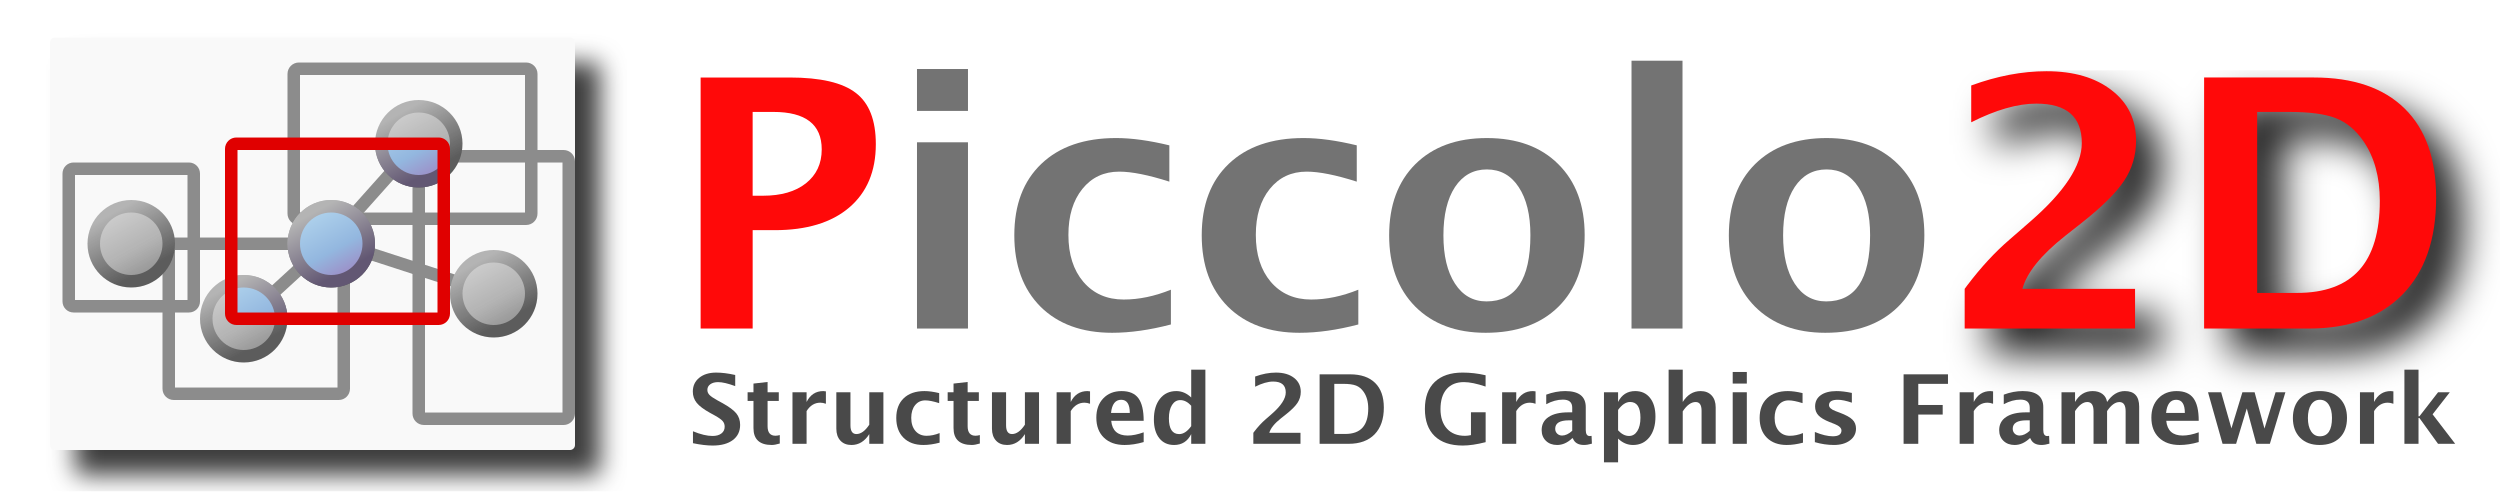
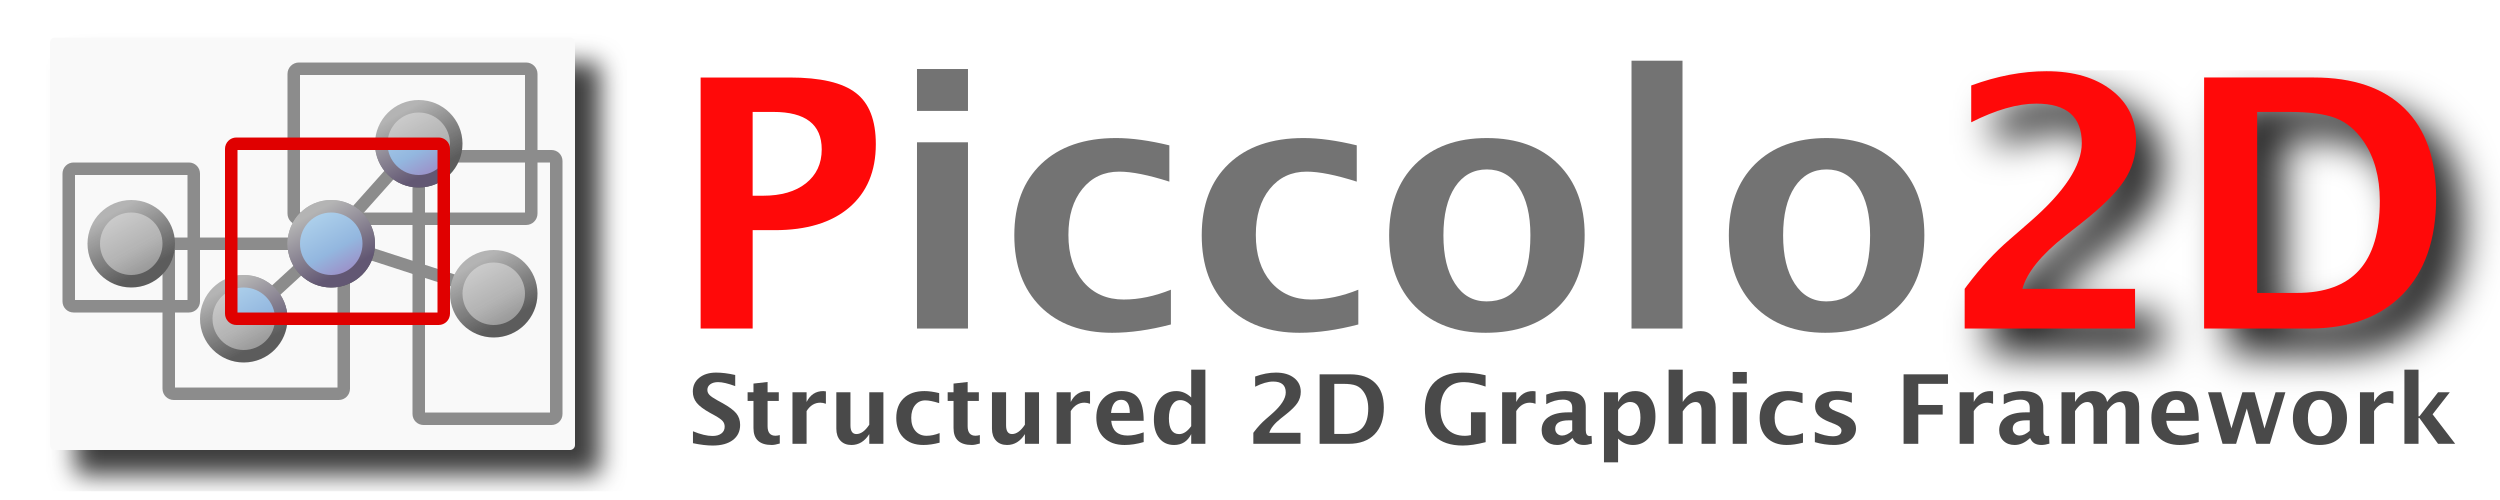
<svg xmlns="http://www.w3.org/2000/svg" xmlns:xlink="http://www.w3.org/1999/xlink" enable-background="new" style="enable-background:new" version="1.1" id="svg2" viewBox="0 0 200 40" height="40" width="200">
  <defs id="defs4">
    <g style="display:inline;enable-background:new" id="g1">
      <use xlink:href="#c1" id="use5785" x="0" y="0" width="100%" height="100%" />
      <use transform="translate(-16,1.1920929e-7)" height="100%" width="100%" y="0" x="0" id="use5787" xlink:href="#c1" />
      <use transform="translate(-7,6.000002)" xlink:href="#c1" id="use5789" x="0" y="0" width="100%" height="100%" />
      <use transform="translate(13,4.000002)" height="100%" width="100%" y="0" x="0" id="use5791" xlink:href="#c1" />
      <use transform="translate(7,-7.999998)" xlink:href="#c1" id="use5793" x="0" y="0" width="100%" height="100%" />
    </g>
    <circle r="3" style="display:inline;opacity:1;fill:url(#linearGradient4994);fill-opacity:1;stroke:url(#linearGradient4996);stroke-width:1;stroke-linecap:round;stroke-linejoin:round;stroke-miterlimit:4;stroke-dasharray:none;stroke-opacity:1;enable-background:new" id="c1" cx="26.5" cy="19.5" />
    <linearGradient id="linearGradient5889">
      <stop style="stop-color:#afd2ec;stop-opacity:1;" offset="0" id="stop5891" />
      <stop id="stop5893" offset="0.651" style="stop-color:#93b7df;stop-opacity:1;" />
      <stop style="stop-color:#9b95cb;stop-opacity:1;" offset="1" id="stop5895" />
    </linearGradient>
    <linearGradient id="linearGradient4316">
      <stop id="stop4318" offset="0" style="stop-color:#b4b4b4;stop-opacity:1;" />
      <stop id="stop4320" offset="1" style="stop-color:#625773;stop-opacity:1;" />
    </linearGradient>
    <filter id="filter3553" width="1.4" height="1.4" style="color-interpolation-filters:sRGB">
      <feFlood id="feFlood3555" result="flood" flood-color="rgb(0,0,0)" flood-opacity="0.9" />
      <feComposite id="feComposite3557" result="composite1" operator="in" in2="SourceGraphic" in="flood" />
      <feGaussianBlur id="feGaussianBlur3559" result="blur" stdDeviation="4" in="composite1" />
      <feOffset id="feOffset3561" result="offset" dy="5" dx="5" />
      <feComposite id="feComposite3563" result="composite2" operator="over" in2="offset" in="SourceGraphic" />
    </filter>
    <filter id="filter4528" style="color-interpolation-filters:sRGB">
      <feFlood id="feFlood4530" result="flood" flood-color="rgb(0,0,0)" flood-opacity="0.95" />
      <feComposite id="feComposite4532" result="composite1" operator="in" in2="SourceGraphic" in="flood" />
      <feGaussianBlur id="feGaussianBlur4534" result="blur" stdDeviation="1" in="composite1" />
      <feOffset id="feOffset4536" result="offset" dy="2" dx="2" />
      <feComposite id="feComposite4538" result="composite2" operator="over" in2="offset" in="SourceGraphic" />
    </filter>
    <filter id="sat0">
      <feColorMatrix id="feColorMatrix3474" values="0.0" type="saturate" in="SourceGraphic" />
    </filter>
    <linearGradient y2="52.317" x2="27.987" y1="40.841" x1="21.66" gradientTransform="matrix(0.3999999,0,0,0.4,16.21249,0.787497)" gradientUnits="userSpaceOnUse" id="linearGradient4994" xlink:href="#linearGradient5889" />
    <linearGradient y2="52.317" x2="27.987" y1="40.841" x1="21.66" gradientTransform="matrix(0.3999999,0,0,0.4,16.21249,0.787497)" gradientUnits="userSpaceOnUse" id="linearGradient4996" xlink:href="#linearGradient4316" />
    <clipPath id="clipPath6076" clipPathUnits="userSpaceOnUse">
      <rect style="display:inline;opacity:1;fill:none;fill-opacity:1;stroke:#d947eb;stroke-width:0.5;stroke-linecap:round;stroke-linejoin:round;stroke-miterlimit:4;stroke-dasharray:none;stroke-opacity:0.781;enable-background:new" id="rect6078" width="17" height="14" x="18.5" y="11.5" rx="0.41" />
    </clipPath>
  </defs>
-   <g transform="translate(0,-59.99994)" style="display:none" id="layer3">
-     <flowRoot style="font-style:normal;font-weight:normal;font-size:40px;line-height:125%;font-family:Sans;letter-spacing:0px;word-spacing:0px;fill:#000000;fill-opacity:1;stroke:none;stroke-width:1px;stroke-linecap:butt;stroke-linejoin:miter;stroke-opacity:1" id="flowRoot4438" xml:space="preserve">
-       <flowRegion id="flowRegion4440">
-         <rect y="7.101" x="130.519" height="61.421" width="362.383" id="rect4442" />
-       </flowRegion>
-       <flowPara id="flowPara4444" />
-     </flowRoot>
-     <flowRoot style="font-style:normal;font-weight:normal;font-size:40px;line-height:125%;font-family:Sans;letter-spacing:0px;word-spacing:0px;fill:#000000;fill-opacity:1;stroke:none;stroke-width:1px;stroke-linecap:butt;stroke-linejoin:miter;stroke-opacity:1" id="flowRoot4446" xml:space="preserve">
-       <flowRegion id="flowRegion4448">
-         <rect y="7.101" x="129.751" height="66.795" width="363.918" id="rect4450" />
-       </flowRegion>
-       <flowPara id="flowPara4452" />
-     </flowRoot>
-     <text transform="scale(1.008299,0.9917695)" id="text4454" y="87" x="53.008" style="font-style:normal;font-variant:normal;font-weight:600;font-stretch:normal;font-size:28.023px;line-height:125%;font-family:'Lucida Grande';-inkscape-font-specification:'Lucida Grande, Semi-Bold';text-align:start;letter-spacing:0px;word-spacing:0px;writing-mode:lr-tb;text-anchor:start;fill:#aaaaaa;fill-opacity:1;stroke:none;stroke-width:1px;stroke-linecap:butt;stroke-linejoin:miter;stroke-opacity:1" xml:space="preserve">
-       <tspan y="87" x="53.008" id="tspan4456">Piccolo2D</tspan>
-     </text>
-     <text transform="scale(1.00059,0.9994099)" id="text4458" y="95.561" x="55.595" style="font-style:normal;font-variant:normal;font-weight:600;font-stretch:normal;font-size:7.697px;line-height:125%;font-family:'Lucida Grande';-inkscape-font-specification:'Lucida Grande, Semi-Bold';text-align:start;letter-spacing:0px;word-spacing:0px;writing-mode:lr-tb;text-anchor:start;fill:#5e5e5e;fill-opacity:1;stroke:none;stroke-width:1px;stroke-linecap:butt;stroke-linejoin:miter;stroke-opacity:1" xml:space="preserve">
-       <tspan y="95.561" x="55.595" id="tspan4460">Structured 2D Graphics Framework</tspan>
-     </text>
-   </g>
  <g transform="translate(0,-59.99994)" id="g4208" style="display:inline">
    <path d="m 56.05,86.284 0,-20.084 7.111,0 q 3.721,0 5.306,1.235 1.599,1.221 1.599,4.098 0,3.257 -2.136,5.075 -2.122,1.805 -5.953,1.805 l -1.764,0 0,7.871 -4.162,0 z m 4.162,-10.626 0.827,0 q 2.177,0 3.431,-0.991 1.268,-1.004 1.268,-2.714 0,-2.999 -3.872,-2.999 l -1.654,0 0,6.704 z" style="font-style:normal;font-variant:normal;font-weight:600;font-stretch:normal;font-size:medium;line-height:125%;font-family:'Lucida Grande';-inkscape-font-specification:'Lucida Grande, Semi-Bold';text-align:start;letter-spacing:0px;word-spacing:0px;writing-mode:lr-tb;text-anchor:start;fill:#ff0909;fill-opacity:1;stroke:none;stroke-width:1px;stroke-linecap:butt;stroke-linejoin:miter;stroke-opacity:1" id="path4294" />
    <g transform="matrix(0.4031868,0,0,0.3970295,0.5674684,60.29777)" style="fill:#737373;fill-opacity:1" id="g56">
      <path d="m 180.54,65.451 0,-37.529 10.117,0 0,37.529 -10.117,0 z m 0,-43.853 0,-8.442 10.117,0 0,8.442 -10.117,0 z" style="font-style:normal;font-variant:normal;font-weight:600;font-stretch:normal;font-size:medium;line-height:125%;font-family:'Lucida Grande';-inkscape-font-specification:'Lucida Grande, Semi-Bold';text-align:start;letter-spacing:0px;word-spacing:0px;writing-mode:lr-tb;text-anchor:start;fill:#737373;fill-opacity:1;stroke:none;stroke-width:1px;stroke-linecap:butt;stroke-linejoin:miter;stroke-opacity:1" id="path4296" />
      <path d="m 230.921,64.63 q -6.289,1.675 -11.655,1.675 -8.989,0 -14.219,-5.264 -5.195,-5.298 -5.195,-14.39 0,-9.194 5.366,-14.39 5.366,-5.195 14.834,-5.195 4.58,0 10.562,1.47 l 0,7.314 q -6.221,-2.017 -9.946,-2.017 -4.546,0 -7.314,3.486 -2.769,3.486 -2.769,9.263 0,5.913 2.974,9.468 3.008,3.555 7.998,3.555 4.546,0 9.365,-1.982 l 0,7.007 z" style="font-style:normal;font-variant:normal;font-weight:600;font-stretch:normal;font-size:medium;line-height:125%;font-family:'Lucida Grande';-inkscape-font-specification:'Lucida Grande, Semi-Bold';text-align:start;letter-spacing:0px;word-spacing:0px;writing-mode:lr-tb;text-anchor:start;fill:#737373;fill-opacity:1;stroke:none;stroke-width:1px;stroke-linecap:butt;stroke-linejoin:miter;stroke-opacity:1" id="path4298" />
      <path d="m 268.108,64.63 q -6.289,1.675 -11.655,1.675 -8.989,0 -14.219,-5.264 -5.195,-5.298 -5.195,-14.39 0,-9.194 5.366,-14.39 5.366,-5.195 14.834,-5.195 4.58,0 10.562,1.47 l 0,7.314 q -6.221,-2.017 -9.946,-2.017 -4.546,0 -7.314,3.486 -2.769,3.486 -2.769,9.263 0,5.913 2.974,9.468 3.008,3.555 7.998,3.555 4.546,0 9.365,-1.982 l 0,7.007 z" style="font-style:normal;font-variant:normal;font-weight:600;font-stretch:normal;font-size:medium;line-height:125%;font-family:'Lucida Grande';-inkscape-font-specification:'Lucida Grande, Semi-Bold';text-align:start;letter-spacing:0px;word-spacing:0px;writing-mode:lr-tb;text-anchor:start;fill:#737373;fill-opacity:1;stroke:none;stroke-width:1px;stroke-linecap:butt;stroke-linejoin:miter;stroke-opacity:1" id="path4300" />
      <path d="m 293.367,66.305 q -8.784,0 -13.979,-5.298 -5.161,-5.332 -5.161,-14.321 0,-9.092 5.195,-14.355 5.229,-5.264 14.185,-5.264 8.989,0 14.185,5.264 5.229,5.264 5.229,14.287 0,9.229 -5.229,14.458 -5.229,5.229 -14.424,5.229 z m 0.171,-6.323 q 8.716,0 8.716,-13.364 0,-6.118 -2.324,-9.673 -2.29,-3.555 -6.323,-3.555 -3.999,0 -6.323,3.555 -2.29,3.555 -2.29,9.741 0,6.118 2.29,9.707 2.29,3.589 6.255,3.589 z" style="font-style:normal;font-variant:normal;font-weight:600;font-stretch:normal;font-size:medium;line-height:125%;font-family:'Lucida Grande';-inkscape-font-specification:'Lucida Grande, Semi-Bold';text-align:start;letter-spacing:0px;word-spacing:0px;writing-mode:lr-tb;text-anchor:start;fill:#737373;fill-opacity:1;stroke:none;stroke-width:1px;stroke-linecap:butt;stroke-linejoin:miter;stroke-opacity:1" id="path4302" />
      <path d="m 322.317,65.451 0,-53.97 10.117,0 0,53.97 -10.117,0 z" style="font-style:normal;font-variant:normal;font-weight:600;font-stretch:normal;font-size:medium;line-height:125%;font-family:'Lucida Grande';-inkscape-font-specification:'Lucida Grande, Semi-Bold';text-align:start;letter-spacing:0px;word-spacing:0px;writing-mode:lr-tb;text-anchor:start;fill:#737373;fill-opacity:1;stroke:none;stroke-width:1px;stroke-linecap:butt;stroke-linejoin:miter;stroke-opacity:1" id="path4304" />
      <path d="m 360.769,66.305 q -8.784,0 -13.979,-5.298 -5.161,-5.332 -5.161,-14.321 0,-9.092 5.195,-14.355 5.229,-5.264 14.185,-5.264 8.989,0 14.185,5.264 5.229,5.264 5.229,14.287 0,9.229 -5.229,14.458 -5.229,5.229 -14.424,5.229 z m 0.171,-6.323 q 8.716,0 8.716,-13.364 0,-6.118 -2.324,-9.673 -2.29,-3.555 -6.323,-3.555 -3.999,0 -6.323,3.555 -2.29,3.555 -2.29,9.741 0,6.118 2.29,9.707 2.29,3.589 6.255,3.589 z" style="font-style:normal;font-variant:normal;font-weight:600;font-stretch:normal;font-size:medium;line-height:125%;font-family:'Lucida Grande';-inkscape-font-specification:'Lucida Grande, Semi-Bold';text-align:start;letter-spacing:0px;word-spacing:0px;writing-mode:lr-tb;text-anchor:start;fill:#737373;fill-opacity:1;stroke:none;stroke-width:1px;stroke-linecap:butt;stroke-linejoin:miter;stroke-opacity:1" id="path4306" />
    </g>
    <g transform="matrix(0.4031868,0,0,0.3970295,0.5674684,60.29777)" style="fill:#ff0909;fill-opacity:1;filter:url(#filter3553)" id="g3549">
      <path id="path4308" style="font-style:normal;font-variant:normal;font-weight:600;font-stretch:normal;font-size:medium;line-height:125%;font-family:'Lucida Grande';-inkscape-font-specification:'Lucida Grande, Semi-Bold';text-align:start;letter-spacing:0px;word-spacing:0px;writing-mode:lr-tb;text-anchor:start;fill:#ff0909;fill-opacity:1;stroke:none;stroke-width:1px;stroke-linecap:butt;stroke-linejoin:miter;stroke-opacity:1" d="m 388.421,65.451 0,-7.998 0.547,-0.752 q 4.067,-5.435 8.34,-9.16 l 4.136,-3.657 q 10.22,-9.023 10.22,-15.825 0,-7.93 -9.023,-7.93 -5.571,0 -12.92,3.76 l 0,-7.417 q 7.725,-2.871 14.937,-2.871 8.066,0 12.92,3.828 4.854,3.794 4.854,10.186 0,4.409 -2.358,8.032 -2.358,3.623 -8.306,8.408 l -3.418,2.734 q -7.144,5.742 -8.477,10.664 l 22.354,0 0,7.998 -33.804,0 z" />
      <path id="path4310" style="font-style:normal;font-variant:normal;font-weight:600;font-stretch:normal;font-size:medium;line-height:125%;font-family:'Lucida Grande';-inkscape-font-specification:'Lucida Grande, Semi-Bold';text-align:start;letter-spacing:0px;word-spacing:0px;writing-mode:lr-tb;text-anchor:start;fill:#ff0909;fill-opacity:1;stroke:none;stroke-width:1px;stroke-linecap:butt;stroke-linejoin:miter;stroke-opacity:1" d="m 435.93,65.451 0,-50.586 21.772,0 q 11.758,0 18.013,6.255 6.255,6.221 6.255,17.979 0,12.51 -6.631,19.448 -6.631,6.904 -18.56,6.904 l -20.85,0 z m 10.527,-7.178 7.861,0 q 8.306,0 12.373,-4.58 4.102,-4.614 4.102,-13.979 0,-7.246 -3.281,-12.065 -2.256,-3.315 -5.435,-4.58 -3.179,-1.265 -9.263,-1.265 l -6.357,0 0,36.47 z" />
    </g>
    <g transform="matrix(0.4031868,0,0,0.3970295,0.5674684,60.29777)" id="text4230" style="font-style:normal;font-variant:normal;font-weight:600;font-stretch:normal;font-size:19.375px;line-height:125%;font-family:'Lucida Grande';-inkscape-font-specification:'Lucida Grande, Semi-Bold';text-align:start;letter-spacing:0px;word-spacing:0px;writing-mode:lr-tb;text-anchor:start;fill:#494949;fill-opacity:1;stroke:none;stroke-width:1px;stroke-linecap:butt;stroke-linejoin:miter;stroke-opacity:1">
      <path style="fill:#494949;fill-opacity:1" id="path4235" d="m 136.091,88.553 0,-2.403 q 2.261,0.946 3.869,0.946 1.126,0 1.769,-0.501 0.653,-0.501 0.653,-1.362 0,-0.681 -0.407,-1.145 -0.407,-0.473 -1.542,-1.116 l -0.937,-0.52 q -1.883,-1.06 -2.658,-2.025 -0.776,-0.974 -0.776,-2.271 0,-1.731 1.268,-2.781 1.277,-1.05 3.368,-1.05 1.675,0 3.775,0.482 l 0,2.242 q -2.148,-0.804 -3.396,-0.804 -0.965,0 -1.552,0.435 -0.577,0.426 -0.577,1.126 0,0.577 0.407,1.012 0.407,0.435 1.533,1.069 l 1.003,0.558 q 2.025,1.135 2.791,2.091 0.766,0.956 0.766,2.327 0,1.949 -1.447,3.056 -1.447,1.107 -3.992,1.107 -1.684,0 -3.917,-0.473 z" />
      <path style="fill:#494949;fill-opacity:1" id="path4237" d="m 153.318,88.619 q -1.003,0.293 -1.58,0.293 -3.642,0 -3.642,-3.406 l 0,-5.468 -1.164,0 0,-1.75 1.164,0 0,-1.75 2.8,-0.322 0,2.072 2.223,0 0,1.75 -2.223,0 0,5.099 q 0,1.911 1.561,1.911 0.359,0 0.861,-0.132 l 0,1.703 z" />
      <path style="fill:#494949;fill-opacity:1" id="path4239" d="m 155.835,88.676 0,-10.388 2.8,0 0,1.958 q 1.088,-2.195 3.311,-2.195 0.265,0 0.52,0.057 l 0,2.498 q -0.596,-0.218 -1.107,-0.218 -1.675,0 -2.725,1.693 l 0,6.594 -2.8,0 z" />
      <path style="fill:#494949;fill-opacity:1" id="path4241" d="m 171.075,88.676 0,-1.958 q -1.362,2.195 -3.538,2.195 -1.391,0 -2.195,-0.88 -0.804,-0.88 -0.804,-2.403 l 0,-7.341 2.8,0 0,6.651 q 0,1.769 1.183,1.769 1.324,0 2.554,-1.883 l 0,-6.537 2.8,0 0,10.388 -2.8,0 z" />
      <path style="fill:#494949;fill-opacity:1" id="path4243" d="m 185.03,88.448 q -1.741,0.464 -3.226,0.464 -2.488,0 -3.936,-1.457 -1.438,-1.466 -1.438,-3.983 0,-2.545 1.485,-3.983 1.485,-1.438 4.106,-1.438 1.268,0 2.923,0.407 l 0,2.025 q -1.722,-0.558 -2.753,-0.558 -1.258,0 -2.025,0.965 -0.766,0.965 -0.766,2.564 0,1.637 0.823,2.621 0.833,0.984 2.214,0.984 1.258,0 2.592,-0.549 l 0,1.939 z" />
      <path style="fill:#494949;fill-opacity:1" id="path4245" d="m 193.014,88.619 q -1.003,0.293 -1.58,0.293 -3.642,0 -3.642,-3.406 l 0,-5.468 -1.164,0 0,-1.75 1.164,0 0,-1.75 2.8,-0.322 0,2.072 2.223,0 0,1.75 -2.223,0 0,5.099 q 0,1.911 1.561,1.911 0.359,0 0.861,-0.132 l 0,1.703 z" />
      <path style="fill:#494949;fill-opacity:1" id="path4247" d="m 201.954,88.676 0,-1.958 q -1.362,2.195 -3.538,2.195 -1.391,0 -2.195,-0.88 -0.804,-0.88 -0.804,-2.403 l 0,-7.341 2.8,0 0,6.651 q 0,1.769 1.183,1.769 1.324,0 2.554,-1.883 l 0,-6.537 2.8,0 0,10.388 -2.8,0 z" />
      <path style="fill:#494949;fill-opacity:1" id="path4249" d="m 208.246,88.676 0,-10.388 2.8,0 0,1.958 q 1.088,-2.195 3.311,-2.195 0.265,0 0.52,0.057 l 0,2.498 q -0.596,-0.218 -1.107,-0.218 -1.675,0 -2.725,1.693 l 0,6.594 -2.8,0 z" />
      <path style="fill:#494949;fill-opacity:1" id="path4251" d="m 225.52,88.326 q -1.996,0.587 -3.784,0.587 -2.602,0 -4.106,-1.476 -1.504,-1.476 -1.504,-4.03 0,-2.412 1.372,-3.879 1.381,-1.476 3.642,-1.476 2.28,0 3.33,1.438 1.05,1.438 1.05,4.55 l -6.443,0 q 0.284,2.971 3.264,2.971 1.41,0 3.179,-0.653 l 0,1.968 z m -6.48,-5.865 3.727,0 q 0,-2.658 -1.712,-2.658 -1.741,0 -2.015,2.658 z" />
      <path style="fill:#494949;fill-opacity:1" id="path4253" d="m 234.952,88.676 0,-1.958 q -1.078,2.195 -3.396,2.195 -1.873,0 -2.942,-1.372 -1.069,-1.372 -1.069,-3.775 0,-2.611 1.201,-4.163 1.211,-1.552 3.245,-1.552 1.627,0 2.961,1.287 l 0,-5.601 2.81,0 0,14.938 -2.81,0 z m 0,-7.672 q -1.012,-1.135 -2.166,-1.135 -1.031,0 -1.646,0.993 -0.615,0.993 -0.615,2.668 0,3.188 2.043,3.188 1.249,0 2.384,-1.599 l 0,-4.115 z" />
      <path style="fill:#494949;fill-opacity:1" id="path4255" d="m 247.279,88.676 0,-2.214 0.151,-0.208 q 1.126,-1.504 2.308,-2.535 l 1.145,-1.012 q 2.829,-2.498 2.829,-4.38 0,-2.195 -2.498,-2.195 -1.542,0 -3.576,1.041 l 0,-2.053 q 2.138,-0.795 4.134,-0.795 2.233,0 3.576,1.06 1.343,1.05 1.343,2.819 0,1.22 -0.653,2.223 -0.653,1.003 -2.299,2.327 l -0.946,0.757 q -1.977,1.589 -2.346,2.952 l 6.187,0 0,2.214 -9.356,0 z" />
      <path style="fill:#494949;fill-opacity:1" id="path4257" d="m 260.429,88.676 0,-14.001 6.026,0 q 3.254,0 4.986,1.731 1.731,1.722 1.731,4.976 0,3.463 -1.835,5.383 -1.835,1.911 -5.137,1.911 l -5.771,0 z m 2.914,-1.987 2.176,0 q 2.299,0 3.425,-1.268 1.135,-1.277 1.135,-3.869 0,-2.006 -0.908,-3.34 -0.624,-0.918 -1.504,-1.268 -0.88,-0.35 -2.564,-0.35 l -1.76,0 0,10.094 z" />
      <path style="fill:#494949;fill-opacity:1" id="path4259" d="m 293.371,88.344 q -2.63,0.681 -4.541,0.681 -3.623,0 -5.572,-1.902 -1.939,-1.911 -1.939,-5.468 0,-3.529 1.939,-5.43 1.949,-1.902 5.544,-1.902 2.299,0 4.56,0.539 l 0,2.28 q -2.621,-0.899 -4.304,-0.899 -2.223,0 -3.434,1.419 -1.211,1.419 -1.211,4.021 0,2.516 1.296,3.954 1.296,1.429 3.576,1.429 0.501,0 1.173,-0.142 l 0,-4.607 2.914,0 0,6.026 z" />
      <path style="fill:#494949;fill-opacity:1" id="path4261" d="m 296.644,88.676 0,-10.388 2.8,0 0,1.958 q 1.088,-2.195 3.311,-2.195 0.265,0 0.52,0.057 l 0,2.498 q -0.596,-0.218 -1.107,-0.218 -1.675,0 -2.725,1.693 l 0,6.594 -2.8,0 z" />
      <path style="fill:#494949;fill-opacity:1" id="path4263" d="m 310.551,87.559 q -1.4,1.353 -2.999,1.353 -1.362,0 -2.214,-0.833 -0.851,-0.833 -0.851,-2.157 0,-1.722 1.372,-2.649 1.381,-0.937 3.945,-0.937 l 0.747,0 0,-0.946 q 0,-1.618 -1.845,-1.618 -1.637,0 -3.311,0.927 l 0,-1.93 q 1.902,-0.719 3.765,-0.719 4.077,0 4.077,3.245 l 0,4.598 q 0,1.22 0.785,1.22 0.142,0 0.369,-0.038 l 0.066,1.57 q -0.889,0.265 -1.57,0.265 -1.722,0 -2.214,-1.353 l -0.123,0 z m 0,-1.504 0,-2.11 -0.662,0 q -2.715,0 -2.715,1.703 0,0.577 0.388,0.974 0.397,0.388 0.974,0.388 0.984,0 2.015,-0.956 z" />
      <path style="fill:#494949;fill-opacity:1" id="path4265" d="m 316.851,92.412 0,-14.124 2.8,0 0,1.958 q 1.078,-2.195 3.396,-2.195 1.873,0 2.942,1.372 1.078,1.372 1.078,3.775 0,2.611 -1.211,4.163 -1.211,1.552 -3.245,1.552 -1.637,0 -2.961,-1.287 l 0,4.787 -2.8,0 z m 2.8,-6.452 q 1.022,1.135 2.176,1.135 1.031,0 1.646,-0.993 0.615,-1.003 0.615,-2.668 0,-3.188 -2.053,-3.188 -1.239,0 -2.384,1.599 l 0,4.115 z" />
      <path style="fill:#494949;fill-opacity:1" id="path4267" d="m 329.68,88.676 0,-14.938 2.8,0 0,6.509 q 1.372,-2.195 3.538,-2.195 1.391,0 2.195,0.88 0.804,0.88 0.804,2.403 l 0,7.341 -2.8,0 0,-6.651 q 0,-1.769 -1.173,-1.769 -1.334,0 -2.564,1.883 l 0,6.537 -2.8,0 z" />
      <path style="fill:#494949;fill-opacity:1" id="path4269" d="m 342.395,88.676 0,-10.388 2.8,0 0,10.388 -2.8,0 z m 0,-12.138 0,-2.337 2.8,0 0,2.337 -2.8,0 z" />
      <path style="fill:#494949;fill-opacity:1" id="path4271" d="m 356.339,88.448 q -1.741,0.464 -3.226,0.464 -2.488,0 -3.936,-1.457 -1.438,-1.466 -1.438,-3.983 0,-2.545 1.485,-3.983 1.485,-1.438 4.106,-1.438 1.268,0 2.923,0.407 l 0,2.025 q -1.722,-0.558 -2.753,-0.558 -1.258,0 -2.025,0.965 -0.766,0.965 -0.766,2.564 0,1.637 0.823,2.621 0.833,0.984 2.214,0.984 1.258,0 2.592,-0.549 l 0,1.939 z" />
      <path style="fill:#494949;fill-opacity:1" id="path4273" d="m 358.695,88.344 0,-2.053 q 2.081,0.87 3.557,0.87 1.722,0 1.722,-1.173 0,-0.757 -1.419,-1.324 l -0.946,-0.378 q -1.542,-0.624 -2.204,-1.343 -0.662,-0.719 -0.662,-1.779 0,-1.476 1.126,-2.289 1.126,-0.823 3.15,-0.823 1.268,0 3.018,0.369 l 0,1.968 q -1.684,-0.587 -2.791,-0.587 -1.741,0 -1.741,1.078 0,0.71 1.287,1.201 l 0.814,0.312 q 1.826,0.691 2.535,1.4 0.719,0.71 0.719,1.826 0,1.466 -1.22,2.384 -1.211,0.908 -3.16,0.908 -1.873,0 -3.784,-0.568 z" />
      <path style="fill:#494949;fill-opacity:1" id="path4275" d="m 376.301,88.676 0,-14.001 8.808,0 0,1.92 -5.894,0 0,4.257 4.844,0 0,1.93 -4.844,0 0,5.894 -2.914,0 z" />
      <path style="fill:#494949;fill-opacity:1" id="path4277" d="m 387.426,88.676 0,-10.388 2.8,0 0,1.958 q 1.088,-2.195 3.311,-2.195 0.265,0 0.52,0.057 l 0,2.498 q -0.596,-0.218 -1.107,-0.218 -1.675,0 -2.725,1.693 l 0,6.594 -2.8,0 z" />
      <path style="fill:#494949;fill-opacity:1" id="path4279" d="m 401.333,87.559 q -1.4,1.353 -2.999,1.353 -1.362,0 -2.214,-0.833 -0.851,-0.833 -0.851,-2.157 0,-1.722 1.372,-2.649 1.381,-0.937 3.945,-0.937 l 0.747,0 0,-0.946 q 0,-1.618 -1.845,-1.618 -1.637,0 -3.311,0.927 l 0,-1.93 q 1.902,-0.719 3.765,-0.719 4.077,0 4.077,3.245 l 0,4.598 q 0,1.22 0.785,1.22 0.142,0 0.369,-0.038 l 0.066,1.57 q -0.889,0.265 -1.57,0.265 -1.722,0 -2.214,-1.353 l -0.123,0 z m 0,-1.504 0,-2.11 -0.662,0 q -2.715,0 -2.715,1.703 0,0.577 0.388,0.974 0.397,0.388 0.974,0.388 0.984,0 2.015,-0.956 z" />
      <path style="fill:#494949;fill-opacity:1" id="path4281" d="m 407.634,88.676 0,-10.388 2.687,0 0,1.958 q 1.23,-2.195 3.5,-2.195 1.173,0 1.93,0.577 0.757,0.577 0.927,1.618 1.457,-2.195 3.519,-2.195 2.848,0 2.848,3.141 l 0,7.483 -2.687,0 0,-6.566 q 0,-1.845 -1.23,-1.845 -1.258,0 -2.45,1.816 l 0,6.594 -2.687,0 0,-6.566 q 0,-1.854 -1.239,-1.854 -1.239,0 -2.431,1.826 l 0,6.594 -2.687,0 z" />
      <path style="fill:#494949;fill-opacity:1" id="path4283" d="m 434.861,88.326 q -1.996,0.587 -3.784,0.587 -2.602,0 -4.106,-1.476 -1.504,-1.476 -1.504,-4.03 0,-2.412 1.372,-3.879 1.381,-1.476 3.642,-1.476 2.28,0 3.33,1.438 1.05,1.438 1.05,4.55 l -6.443,0 q 0.284,2.971 3.264,2.971 1.41,0 3.179,-0.653 l 0,1.968 z m -6.48,-5.865 3.727,0 q 0,-2.658 -1.712,-2.658 -1.741,0 -2.015,2.658 z" />
      <path style="fill:#494949;fill-opacity:1" id="path4285" d="m 439.591,88.676 -2.885,-10.388 2.602,0 2.043,7.275 2.176,-7.275 2.422,0 1.958,7.313 2.204,-7.313 1.949,0 -3.084,10.388 -2.687,0 -1.892,-7.124 -2.119,7.124 -2.687,0 z" />
      <path style="fill:#494949;fill-opacity:1" id="path4287" d="m 458.843,88.912 q -2.431,0 -3.869,-1.466 -1.429,-1.476 -1.429,-3.964 0,-2.516 1.438,-3.973 1.447,-1.457 3.926,-1.457 2.488,0 3.926,1.457 1.447,1.457 1.447,3.954 0,2.554 -1.447,4.002 -1.447,1.447 -3.992,1.447 z m 0.047,-1.75 q 2.412,0 2.412,-3.699 0,-1.693 -0.643,-2.677 -0.634,-0.984 -1.75,-0.984 -1.107,0 -1.75,0.984 -0.634,0.984 -0.634,2.696 0,1.693 0.634,2.687 0.634,0.993 1.731,0.993 z" />
      <path style="fill:#494949;fill-opacity:1" id="path4289" d="m 466.856,88.676 0,-10.388 2.8,0 0,1.958 q 1.088,-2.195 3.311,-2.195 0.265,0 0.52,0.057 l 0,2.498 q -0.596,-0.218 -1.107,-0.218 -1.675,0 -2.725,1.693 l 0,6.594 -2.8,0 z" />
      <path style="fill:#494949;fill-opacity:1" id="path4291" d="m 475.674,88.676 0,-14.938 2.8,0 0,9.394 0.18,0 3.699,-4.844 2.327,0 -3.415,4.446 4.484,5.941 -3.406,0 -3.69,-5.194 -0.18,0 0,5.194 -2.8,0 z" />
    </g>
  </g>
  <g transform="translate(0,-59.99994)" style="display:inline;opacity:0.8" id="layer4">
    <rect rx="0.4" y="63" x="4" height="33" width="42" id="rect4690" style="fill:#f8f8f8;fill-opacity:1;stroke:none;stroke-width:1.5;stroke-linecap:round;stroke-linejoin:round;stroke-miterlimit:4;stroke-dasharray:none;stroke-opacity:1;filter:url(#filter4528)" />
  </g>
  <g transform="translate(0,-59.99994)" id="g3441" style="display:inline;opacity:1">
-     <rect rx="0.414" y="72.5" x="33.5" height="21" width="12" id="rect4684" style="display:inline;opacity:1;fill:none;fill-opacity:1;stroke:#8c8c8c;stroke-width:1;stroke-linecap:round;stroke-linejoin:round;stroke-miterlimit:4;stroke-dasharray:none;stroke-opacity:1" />
+     <rect rx="0.379" y="72.5" x="33.5" height="21" width="11" id="rect4684" style="display:inline;opacity:1;fill:none;fill-opacity:1;stroke:#8c8c8c;stroke-width:1;stroke-linecap:round;stroke-linejoin:round;stroke-miterlimit:4;stroke-dasharray:none;stroke-opacity:1" />
    <path style="display:inline;opacity:1;fill:none;fill-rule:evenodd;stroke:#8c8c8c;stroke-width:1;stroke-linecap:butt;stroke-linejoin:miter;stroke-miterlimit:4;stroke-dasharray:none;stroke-opacity:1" d="m 26.379,79.313 7.1,-7.95" id="path4204" />
    <path id="path4202" d="M 19.453,85.631 26.499,79.168" style="display:inline;opacity:1;fill:none;fill-rule:evenodd;stroke:#8c8c8c;stroke-width:1;stroke-linecap:butt;stroke-linejoin:miter;stroke-miterlimit:4;stroke-dasharray:none;stroke-opacity:1" />
    <path id="path4206" d="m 26.498,79.277 12.977,4.21" style="display:inline;opacity:1;fill:none;fill-rule:evenodd;stroke:#8c8c8c;stroke-width:1;stroke-linecap:butt;stroke-linejoin:miter;stroke-miterlimit:4;stroke-dasharray:none;stroke-opacity:1" />
    <rect rx="0.4" y="79.5" x="13.5" height="12" width="14" id="rect4686" style="display:inline;opacity:1;fill:none;fill-opacity:1;stroke:#8c8c8c;stroke-width:1;stroke-linecap:round;stroke-linejoin:round;stroke-miterlimit:4;stroke-dasharray:none;stroke-opacity:1" />
    <rect rx="0.385" y="73.5" x="5.5" height="11" width="10" id="rect4688" style="display:inline;opacity:1;fill:none;fill-opacity:1;stroke:#8c8c8c;stroke-width:1;stroke-linecap:round;stroke-linejoin:round;stroke-miterlimit:4;stroke-dasharray:none;stroke-opacity:1" />
    <rect rx="0.413" y="65.5" x="23.5" height="12" width="19" id="rect4682" style="display:inline;opacity:1;fill:none;fill-opacity:1;stroke:#8c8c8c;stroke-width:1;stroke-linecap:round;stroke-linejoin:round;stroke-miterlimit:4;stroke-dasharray:none;stroke-opacity:1" />
  </g>
  <g style="display:none" id="layer7">
    <rect style="display:inline;opacity:1;fill:none;fill-opacity:1;stroke:#aaaaaa;stroke-width:1;stroke-linecap:round;stroke-linejoin:round;stroke-miterlimit:4;stroke-dasharray:none;stroke-opacity:1;enable-background:new" id="rect3443" width="41" height="32" x="4.5" y="63.5" rx="0.39" transform="translate(0,-59.99994)" />
  </g>
  <g id="g5783" style="display:inline">
    <use style="filter:url(#sat0)" height="100%" width="100%" y="0" x="0" id="use6058" xlink:href="#g1" />
  </g>
  <g style="display:inline;" id="g6068">
    <use clip-path="url(#clipPath6076)" xlink:href="#g1" id="use6070" x="0" y="0" width="100%" height="100%" />
  </g>
  <g transform="translate(0,-59.99994)" style="display:inline;opacity:1" id="layer5">
    <rect style="display:inline;fill:none;fill-opacity:1;stroke:#e00000;stroke-width:1;stroke-linecap:round;stroke-linejoin:round;stroke-miterlimit:4;stroke-dasharray:none;stroke-opacity:1" id="rect3470" width="17" height="14" x="18.5" y="71.5" rx="0.41" />
  </g>
</svg>
